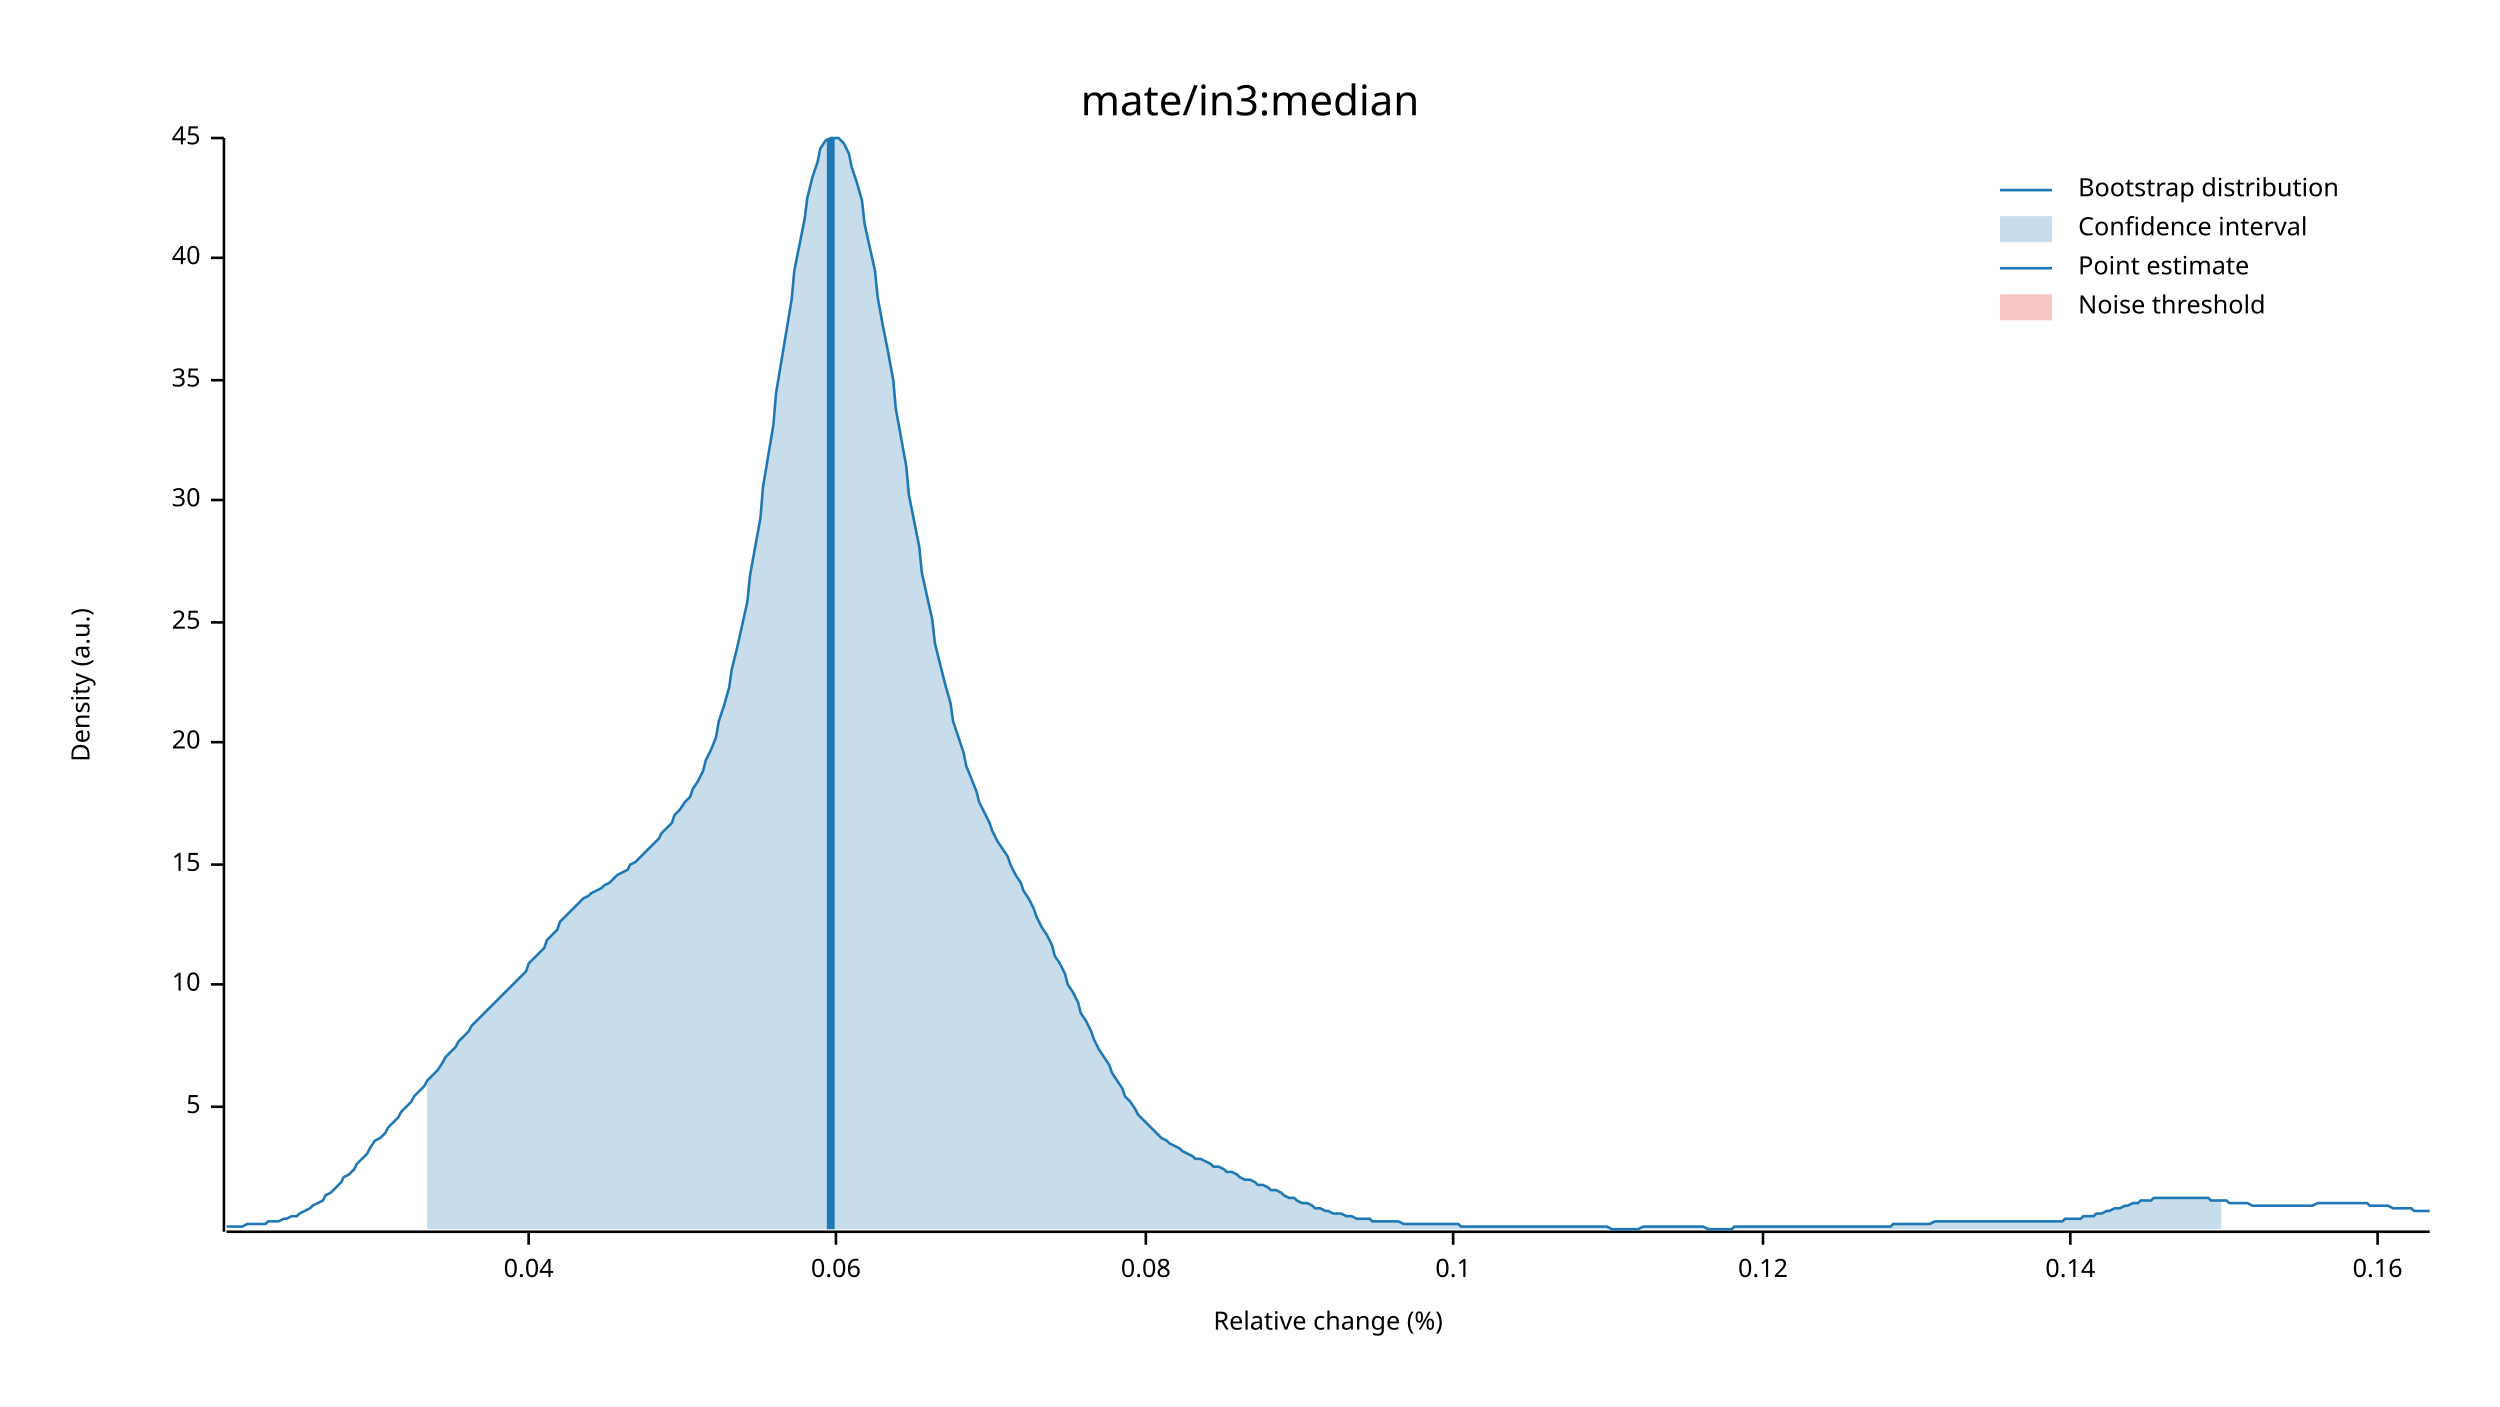
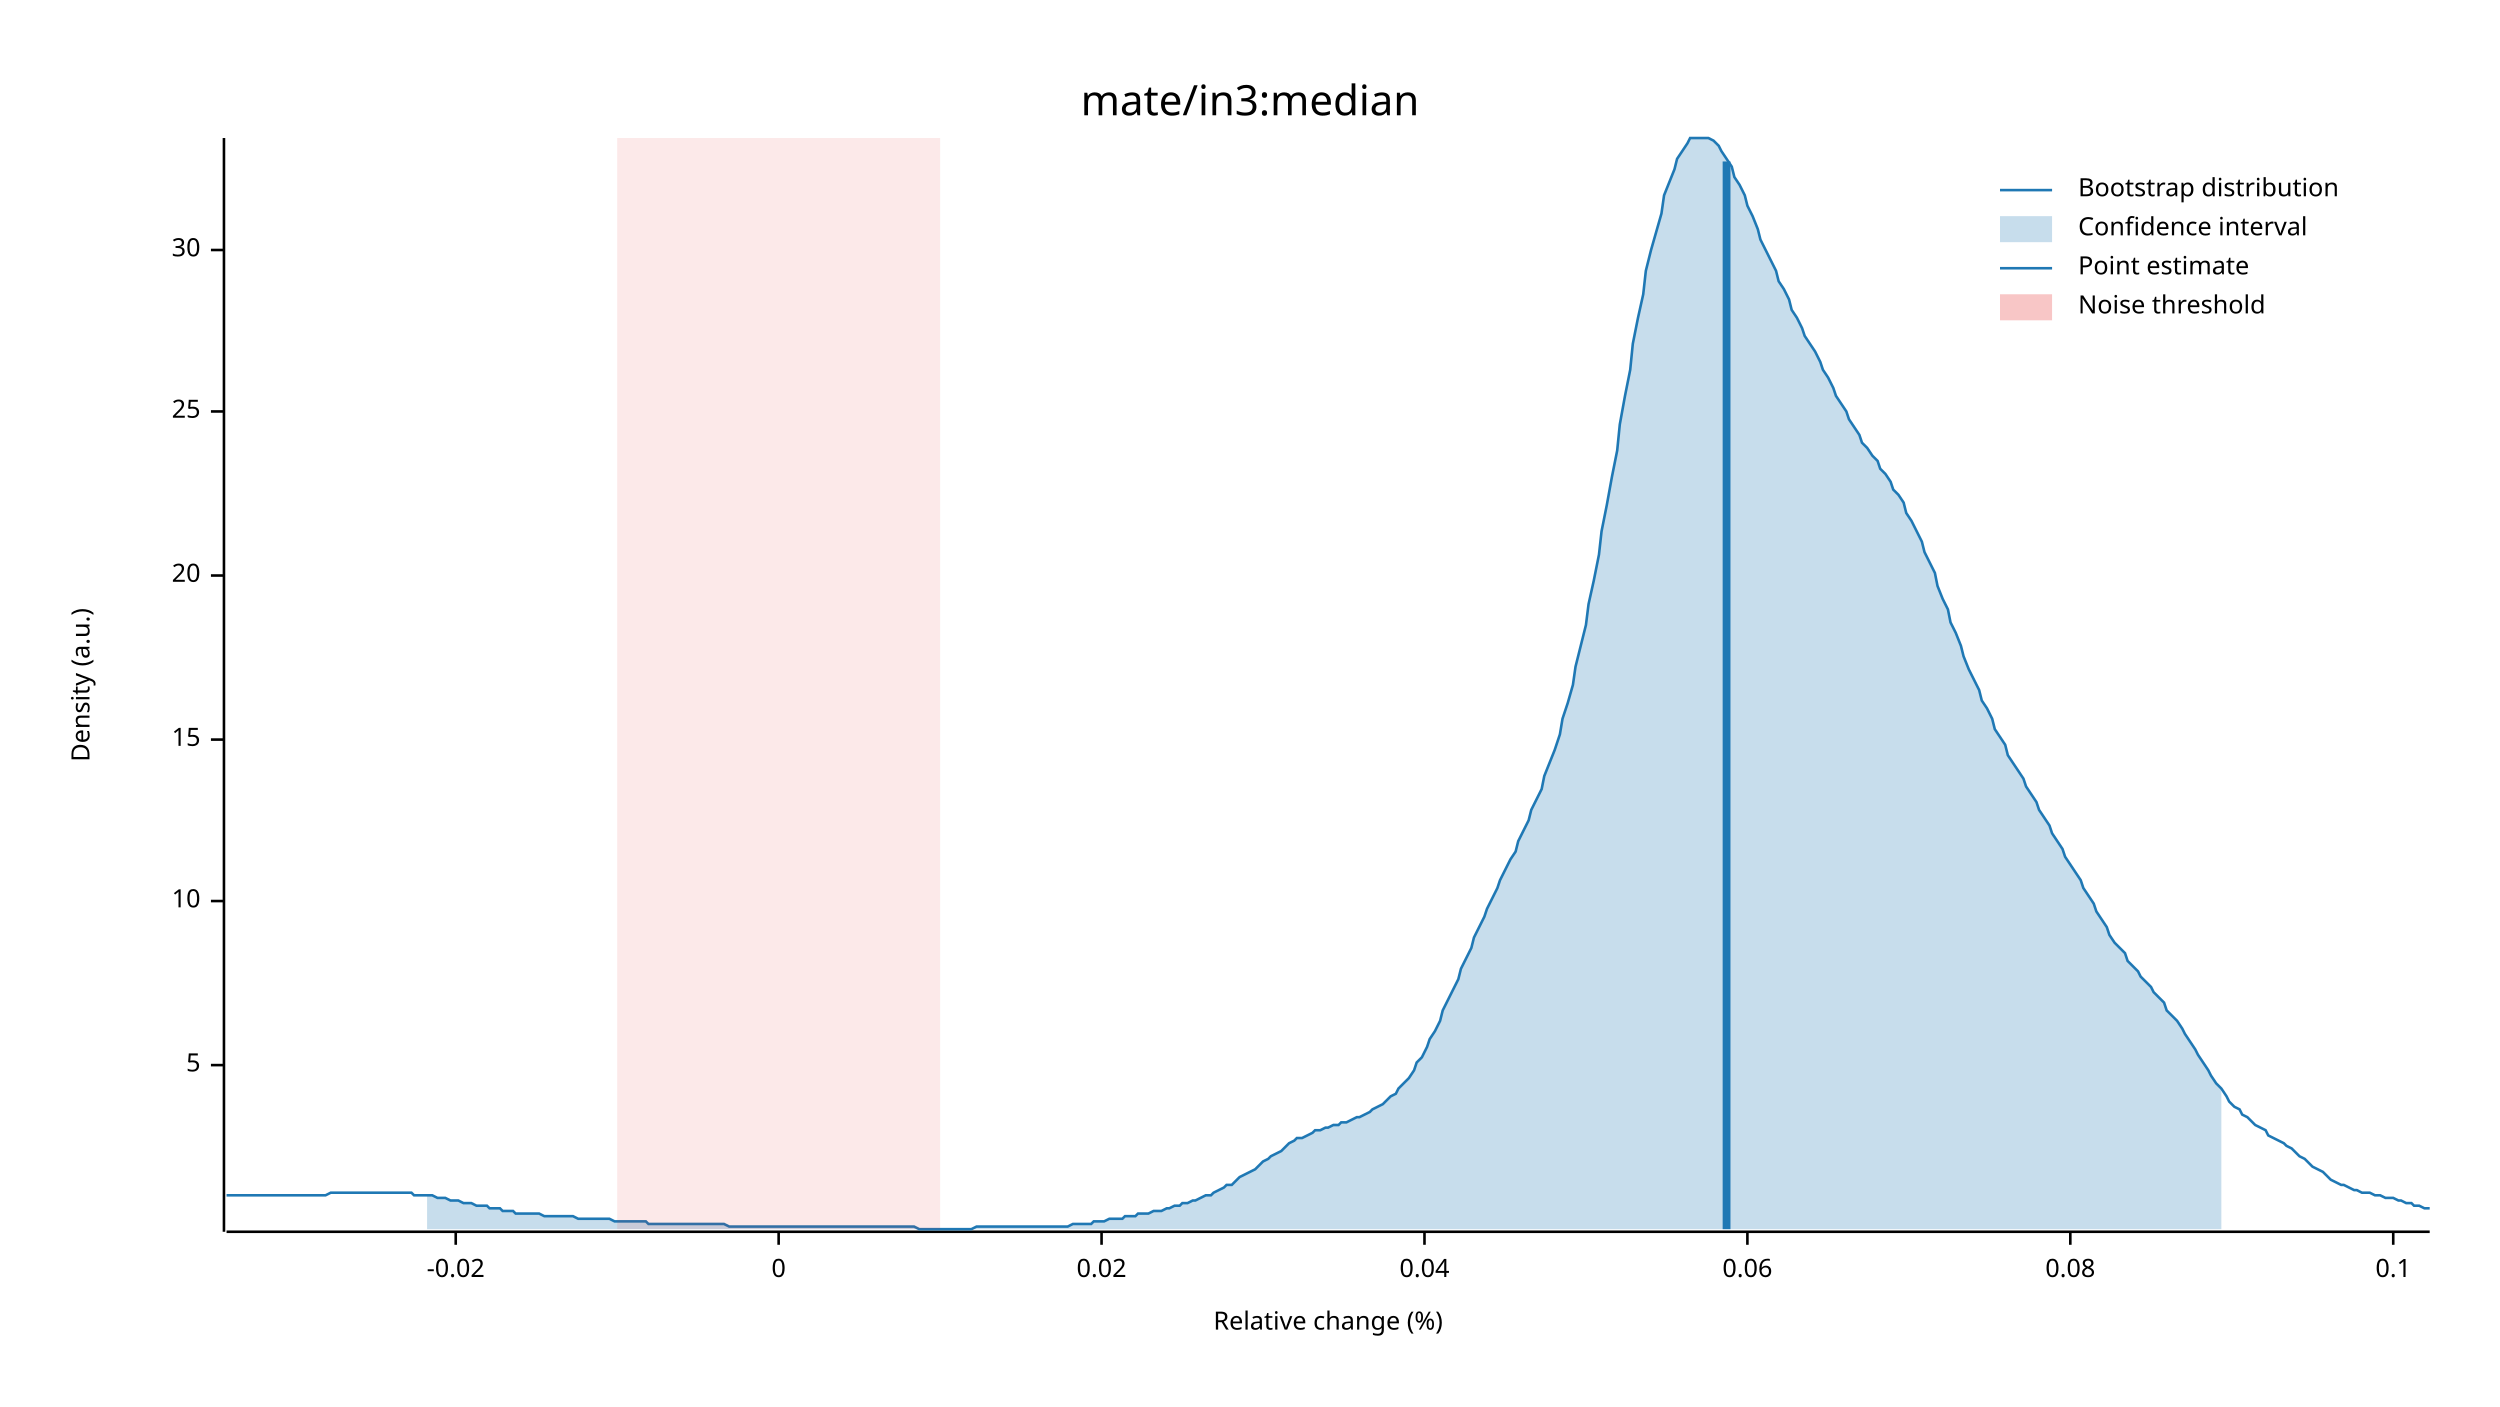
<svg xmlns="http://www.w3.org/2000/svg" width="960" height="540" viewBox="0 0 960 540">
  <text x="480" y="32" dy="0.76em" text-anchor="middle" font-family="sans-serif" font-size="16.129" opacity="1" fill="#000000">
mate/in3:median
</text>
  <text x="27" y="263" dy="0.76em" text-anchor="middle" font-family="sans-serif" font-size="9.677" opacity="1" fill="#000000" transform="rotate(270, 27, 263)">
Density (a.u.)
</text>
  <text x="510" y="513" dy="-0.5ex" text-anchor="middle" font-family="sans-serif" font-size="9.677" opacity="1" fill="#000000">
Relative change (%)
</text>
  <polyline fill="none" opacity="1" stroke="#000000" stroke-width="1" points="86,53 86,473 " />
-   <text x="77" y="425" dy="0.5ex" text-anchor="end" font-family="sans-serif" font-size="9.677" opacity="1" fill="#000000">
+   <text x="77" y="409" dy="0.5ex" text-anchor="end" font-family="sans-serif" font-size="9.677" opacity="1" fill="#000000">
5
</text>
-   <polyline fill="none" opacity="1" stroke="#000000" stroke-width="1" points="81,425 86,425 " />
-   <text x="77" y="378" dy="0.5ex" text-anchor="end" font-family="sans-serif" font-size="9.677" opacity="1" fill="#000000">
+   <polyline fill="none" opacity="1" stroke="#000000" stroke-width="1" points="81,409 86,409 " />
+   <text x="77" y="346" dy="0.5ex" text-anchor="end" font-family="sans-serif" font-size="9.677" opacity="1" fill="#000000">
10
</text>
-   <polyline fill="none" opacity="1" stroke="#000000" stroke-width="1" points="81,378 86,378 " />
-   <text x="77" y="332" dy="0.5ex" text-anchor="end" font-family="sans-serif" font-size="9.677" opacity="1" fill="#000000">
+   <polyline fill="none" opacity="1" stroke="#000000" stroke-width="1" points="81,346 86,346 " />
+   <text x="77" y="284" dy="0.5ex" text-anchor="end" font-family="sans-serif" font-size="9.677" opacity="1" fill="#000000">
15
</text>
-   <polyline fill="none" opacity="1" stroke="#000000" stroke-width="1" points="81,332 86,332 " />
-   <text x="77" y="285" dy="0.5ex" text-anchor="end" font-family="sans-serif" font-size="9.677" opacity="1" fill="#000000">
+   <polyline fill="none" opacity="1" stroke="#000000" stroke-width="1" points="81,284 86,284 " />
+   <text x="77" y="221" dy="0.5ex" text-anchor="end" font-family="sans-serif" font-size="9.677" opacity="1" fill="#000000">
20
</text>
-   <polyline fill="none" opacity="1" stroke="#000000" stroke-width="1" points="81,285 86,285 " />
-   <text x="77" y="239" dy="0.5ex" text-anchor="end" font-family="sans-serif" font-size="9.677" opacity="1" fill="#000000">
+   <polyline fill="none" opacity="1" stroke="#000000" stroke-width="1" points="81,221 86,221 " />
+   <text x="77" y="158" dy="0.5ex" text-anchor="end" font-family="sans-serif" font-size="9.677" opacity="1" fill="#000000">
25
</text>
-   <polyline fill="none" opacity="1" stroke="#000000" stroke-width="1" points="81,239 86,239 " />
-   <text x="77" y="192" dy="0.5ex" text-anchor="end" font-family="sans-serif" font-size="9.677" opacity="1" fill="#000000">
+   <polyline fill="none" opacity="1" stroke="#000000" stroke-width="1" points="81,158 86,158 " />
+   <text x="77" y="96" dy="0.5ex" text-anchor="end" font-family="sans-serif" font-size="9.677" opacity="1" fill="#000000">
30
</text>
-   <polyline fill="none" opacity="1" stroke="#000000" stroke-width="1" points="81,192 86,192 " />
-   <text x="77" y="146" dy="0.5ex" text-anchor="end" font-family="sans-serif" font-size="9.677" opacity="1" fill="#000000">
- 35
+   <polyline fill="none" opacity="1" stroke="#000000" stroke-width="1" points="81,96 86,96 " />
+   <polyline fill="none" opacity="1" stroke="#000000" stroke-width="1" points="87,473 933,473 " />
+   <text x="175" y="483" dy="0.76em" text-anchor="middle" font-family="sans-serif" font-size="9.677" opacity="1" fill="#000000">
+ -0.02
</text>
-   <polyline fill="none" opacity="1" stroke="#000000" stroke-width="1" points="81,146 86,146 " />
-   <text x="77" y="99" dy="0.5ex" text-anchor="end" font-family="sans-serif" font-size="9.677" opacity="1" fill="#000000">
- 40
+   <polyline fill="none" opacity="1" stroke="#000000" stroke-width="1" points="175,473 175,478 " />
+   <text x="299" y="483" dy="0.76em" text-anchor="middle" font-family="sans-serif" font-size="9.677" opacity="1" fill="#000000">
+ 0
</text>
-   <polyline fill="none" opacity="1" stroke="#000000" stroke-width="1" points="81,99 86,99 " />
-   <text x="77" y="53" dy="0.5ex" text-anchor="end" font-family="sans-serif" font-size="9.677" opacity="1" fill="#000000">
- 45
+   <polyline fill="none" opacity="1" stroke="#000000" stroke-width="1" points="299,473 299,478 " />
+   <text x="423" y="483" dy="0.76em" text-anchor="middle" font-family="sans-serif" font-size="9.677" opacity="1" fill="#000000">
+ 0.02
</text>
-   <polyline fill="none" opacity="1" stroke="#000000" stroke-width="1" points="81,53 86,53 " />
-   <polyline fill="none" opacity="1" stroke="#000000" stroke-width="1" points="87,473 933,473 " />
-   <text x="203" y="483" dy="0.76em" text-anchor="middle" font-family="sans-serif" font-size="9.677" opacity="1" fill="#000000">
+   <polyline fill="none" opacity="1" stroke="#000000" stroke-width="1" points="423,473 423,478 " />
+   <text x="547" y="483" dy="0.76em" text-anchor="middle" font-family="sans-serif" font-size="9.677" opacity="1" fill="#000000">
0.04
</text>
-   <polyline fill="none" opacity="1" stroke="#000000" stroke-width="1" points="203,473 203,478 " />
-   <text x="321" y="483" dy="0.76em" text-anchor="middle" font-family="sans-serif" font-size="9.677" opacity="1" fill="#000000">
+   <polyline fill="none" opacity="1" stroke="#000000" stroke-width="1" points="547,473 547,478 " />
+   <text x="671" y="483" dy="0.76em" text-anchor="middle" font-family="sans-serif" font-size="9.677" opacity="1" fill="#000000">
0.06
</text>
-   <polyline fill="none" opacity="1" stroke="#000000" stroke-width="1" points="321,473 321,478 " />
-   <text x="440" y="483" dy="0.76em" text-anchor="middle" font-family="sans-serif" font-size="9.677" opacity="1" fill="#000000">
+   <polyline fill="none" opacity="1" stroke="#000000" stroke-width="1" points="671,473 671,478 " />
+   <text x="795" y="483" dy="0.76em" text-anchor="middle" font-family="sans-serif" font-size="9.677" opacity="1" fill="#000000">
0.08
</text>
-   <polyline fill="none" opacity="1" stroke="#000000" stroke-width="1" points="440,473 440,478 " />
-   <text x="558" y="483" dy="0.76em" text-anchor="middle" font-family="sans-serif" font-size="9.677" opacity="1" fill="#000000">
+   <polyline fill="none" opacity="1" stroke="#000000" stroke-width="1" points="795,473 795,478 " />
+   <text x="919" y="483" dy="0.76em" text-anchor="middle" font-family="sans-serif" font-size="9.677" opacity="1" fill="#000000">
0.1
</text>
-   <polyline fill="none" opacity="1" stroke="#000000" stroke-width="1" points="558,473 558,478 " />
-   <text x="677" y="483" dy="0.76em" text-anchor="middle" font-family="sans-serif" font-size="9.677" opacity="1" fill="#000000">
- 0.12
- </text>
-   <polyline fill="none" opacity="1" stroke="#000000" stroke-width="1" points="677,473 677,478 " />
-   <text x="795" y="483" dy="0.76em" text-anchor="middle" font-family="sans-serif" font-size="9.677" opacity="1" fill="#000000">
- 0.14
- </text>
-   <polyline fill="none" opacity="1" stroke="#000000" stroke-width="1" points="795,473 795,478 " />
-   <text x="913" y="483" dy="0.76em" text-anchor="middle" font-family="sans-serif" font-size="9.677" opacity="1" fill="#000000">
- 0.16
- </text>
-   <polyline fill="none" opacity="1" stroke="#000000" stroke-width="1" points="913,473 913,478 " />
-   <polyline fill="none" opacity="1" stroke="#1F78B4" stroke-width="1" points="87,471 88,471 90,471 92,471 93,471 95,470 97,470 98,470 100,470 102,470 103,469 105,469 107,469 109,468 110,468 112,467 114,467 115,466 117,465 119,464 120,463 122,462 124,461 125,459 127,458 129,456 131,454 132,452 134,451 136,449 137,447 139,445 141,443 142,441 144,438 146,437 148,435 149,433 151,431 153,429 154,427 156,425 158,423 159,421 161,419 163,417 164,415 166,413 168,411 170,408 171,406 173,404 175,402 176,400 178,398 180,396 181,394 183,392 185,390 187,388 188,387 190,385 192,383 193,382 195,380 197,378 198,377 200,375 202,373 203,370 205,368 207,366 209,364 210,361 212,359 214,357 215,354 217,352 219,350 220,349 222,347 224,345 226,344 227,343 229,342 231,341 232,340 234,339 236,337 237,336 239,335 241,334 242,332 244,331 246,329 248,327 249,326 251,324 253,322 254,320 256,318 258,316 259,313 261,311 263,308 265,306 266,303 268,300 270,296 271,292 273,288 275,283 276,277 278,271 280,264 281,257 283,249 285,240 287,231 288,221 290,210 292,199 293,187 295,175 297,163 298,151 300,139 302,127 304,115 305,104 307,94 309,84 310,76 312,68 314,62 315,57 317,54 319,53 320,53 322,53 324,55 326,59 327,64 329,70 331,77 332,86 334,95 336,104 337,114 339,125 341,135 343,146 344,157 346,168 348,179 349,190 351,200 353,210 354,220 356,229 358,238 359,247 361,255 363,263 365,270 366,277 368,283 370,289 371,294 373,299 375,304 376,308 378,312 380,316 381,319 383,323 385,326 387,329 388,332 390,336 392,339 393,342 395,345 397,349 398,352 400,356 402,359 404,363 405,367 407,370 409,374 410,378 412,381 414,385 415,389 417,392 419,396 420,399 422,403 424,406 426,409 427,412 429,415 431,418 432,421 434,423 436,426 437,428 439,430 441,432 443,434 444,435 446,437 448,438 449,439 451,440 453,441 454,442 456,443 458,444 459,445 461,445 463,446 465,447 466,448 468,448 470,449 471,450 473,450 475,451 476,452 478,453 480,453 482,454 483,455 485,455 487,456 488,457 490,457 492,458 493,459 495,460 497,460 498,461 500,462 502,462 504,463 505,464 507,464 509,465 510,465 512,466 514,466 515,466 517,467 519,467 521,468 522,468 524,468 526,468 527,469 529,469 531,469 532,469 534,469 536,469 537,469 539,470 541,470 543,470 544,470 546,470 548,470 549,470 551,470 553,470 554,470 556,470 558,470 560,470 561,471 563,471 565,471 566,471 568,471 570,471 571,471 573,471 575,471 576,471 578,471 580,471 582,471 583,471 585,471 587,471 588,471 590,471 592,471 593,471 595,471 597,471 599,471 600,471 602,471 604,471 605,471 607,471 609,471 610,471 612,471 614,471 615,471 617,471 619,472 621,472 622,472 624,472 626,472 627,472 629,472 631,471 632,471 634,471 636,471 638,471 639,471 641,471 643,471 644,471 646,471 648,471 649,471 651,471 653,471 654,471 656,472 658,472 660,472 661,472 663,472 665,472 666,471 668,471 670,471 671,471 673,471 675,471 676,471 678,471 680,471 682,471 683,471 685,471 687,471 688,471 690,471 692,471 693,471 695,471 697,471 699,471 700,471 702,471 704,471 705,471 707,471 709,471 710,471 712,471 714,471 715,471 717,471 719,471 721,471 722,471 724,471 726,471 727,470 729,470 731,470 732,470 734,470 736,470 738,470 739,470 741,470 743,469 744,469 746,469 748,469 749,469 751,469 753,469 754,469 756,469 758,469 760,469 761,469 763,469 765,469 766,469 768,469 770,469 771,469 773,469 775,469 777,469 778,469 780,469 782,469 783,469 785,469 787,469 788,469 790,469 792,469 793,468 795,468 797,468 799,468 800,467 802,467 804,467 805,466 807,466 809,465 810,465 812,464 814,464 816,463 817,463 819,462 821,462 822,461 824,461 826,461 827,460 829,460 831,460 832,460 834,460 836,460 838,460 839,460 841,460 843,460 844,460 846,460 848,460 849,461 851,461 853,461 855,461 856,462 858,462 860,462 861,462 863,462 865,463 866,463 868,463 870,463 871,463 873,463 875,463 877,463 878,463 880,463 882,463 883,463 885,463 887,463 888,463 890,462 892,462 894,462 895,462 897,462 899,462 900,462 902,462 904,462 905,462 907,462 909,462 910,463 912,463 914,463 916,463 917,463 919,464 921,464 922,464 924,464 926,464 927,465 929,465 931,465 933,465 " />
-   <polygon opacity="0.25" fill="#1F78B4" points="164,415 166,413 168,411 170,408 171,406 173,404 175,402 176,400 178,398 180,396 181,394 183,392 185,390 187,388 188,387 190,385 192,383 193,382 195,380 197,378 198,377 200,375 202,373 203,370 205,368 207,366 209,364 210,361 212,359 214,357 215,354 217,352 219,350 220,349 222,347 224,345 226,344 227,343 229,342 231,341 232,340 234,339 236,337 237,336 239,335 241,334 242,332 244,331 246,329 248,327 249,326 251,324 253,322 254,320 256,318 258,316 259,313 261,311 263,308 265,306 266,303 268,300 270,296 271,292 273,288 275,283 276,277 278,271 280,264 281,257 283,249 285,240 287,231 288,221 290,210 292,199 293,187 295,175 297,163 298,151 300,139 302,127 304,115 305,104 307,94 309,84 310,76 312,68 314,62 315,57 317,54 319,53 320,53 322,53 324,55 326,59 327,64 329,70 331,77 332,86 334,95 336,104 337,114 339,125 341,135 343,146 344,157 346,168 348,179 349,190 351,200 353,210 354,220 356,229 358,238 359,247 361,255 363,263 365,270 366,277 368,283 370,289 371,294 373,299 375,304 376,308 378,312 380,316 381,319 383,323 385,326 387,329 388,332 390,336 392,339 393,342 395,345 397,349 398,352 400,356 402,359 404,363 405,367 407,370 409,374 410,378 412,381 414,385 415,389 417,392 419,396 420,399 422,403 424,406 426,409 427,412 429,415 431,418 432,421 434,423 436,426 437,428 439,430 441,432 443,434 444,435 446,437 448,438 449,439 451,440 453,441 454,442 456,443 458,444 459,445 461,445 463,446 465,447 466,448 468,448 470,449 471,450 473,450 475,451 476,452 478,453 480,453 482,454 483,455 485,455 487,456 488,457 490,457 492,458 493,459 495,460 497,460 498,461 500,462 502,462 504,463 505,464 507,464 509,465 510,465 512,466 514,466 515,466 517,467 519,467 521,468 522,468 524,468 526,468 527,469 529,469 531,469 532,469 534,469 536,469 537,469 539,470 541,470 543,470 544,470 546,470 548,470 549,470 551,470 553,470 554,470 556,470 558,470 560,470 561,471 563,471 565,471 566,471 568,471 570,471 571,471 573,471 575,471 576,471 578,471 580,471 582,471 583,471 585,471 587,471 588,471 590,471 592,471 593,471 595,471 597,471 599,471 600,471 602,471 604,471 605,471 607,471 609,471 610,471 612,471 614,471 615,471 617,471 619,472 621,472 622,472 624,472 626,472 627,472 629,472 631,471 632,471 634,471 636,471 638,471 639,471 641,471 643,471 644,471 646,471 648,471 649,471 651,471 653,471 654,471 656,472 658,472 660,472 661,472 663,472 665,472 666,471 668,471 670,471 671,471 673,471 675,471 676,471 678,471 680,471 682,471 683,471 685,471 687,471 688,471 690,471 692,471 693,471 695,471 697,471 699,471 700,471 702,471 704,471 705,471 707,471 709,471 710,471 712,471 714,471 715,471 717,471 719,471 721,471 722,471 724,471 726,471 727,470 729,470 731,470 732,470 734,470 736,470 738,470 739,470 741,470 743,469 744,469 746,469 748,469 749,469 751,469 753,469 754,469 756,469 758,469 760,469 761,469 763,469 765,469 766,469 768,469 770,469 771,469 773,469 775,469 777,469 778,469 780,469 782,469 783,469 785,469 787,469 788,469 790,469 792,469 793,468 795,468 797,468 799,468 800,467 802,467 804,467 805,466 807,466 809,465 810,465 812,464 814,464 816,463 817,463 819,462 821,462 822,461 824,461 826,461 827,460 829,460 831,460 832,460 834,460 836,460 838,460 839,460 841,460 843,460 844,460 846,460 848,460 849,461 851,461 853,461 853,472 164,472 " />
-   <polyline fill="none" opacity="1" stroke="#1F78B4" stroke-width="3" points="319,472 319,53 " />
-   <rect x="510" y="53" width="0" height="419" opacity="0.1" fill="#E31A1C" stroke="none" />
+   <polyline fill="none" opacity="1" stroke="#000000" stroke-width="1" points="919,473 919,478 " />
+   <polyline fill="none" opacity="1" stroke="#1F78B4" stroke-width="1" points="87,459 88,459 90,459 92,459 93,459 95,459 97,459 98,459 100,459 102,459 103,459 105,459 107,459 109,459 110,459 112,459 114,459 115,459 117,459 119,459 120,459 122,459 124,459 125,459 127,458 129,458 131,458 132,458 134,458 136,458 137,458 139,458 141,458 142,458 144,458 146,458 148,458 149,458 151,458 153,458 154,458 156,458 158,458 159,459 161,459 163,459 164,459 166,459 168,460 170,460 171,460 173,461 175,461 176,461 178,462 180,462 181,462 183,463 185,463 187,463 188,464 190,464 192,464 193,465 195,465 197,465 198,466 200,466 202,466 203,466 205,466 207,466 209,467 210,467 212,467 214,467 215,467 217,467 219,467 220,467 222,468 224,468 226,468 227,468 229,468 231,468 232,468 234,468 236,469 237,469 239,469 241,469 242,469 244,469 246,469 248,469 249,470 251,470 253,470 254,470 256,470 258,470 259,470 261,470 263,470 265,470 266,470 268,470 270,470 271,470 273,470 275,470 276,470 278,470 280,471 281,471 283,471 285,471 287,471 288,471 290,471 292,471 293,471 295,471 297,471 298,471 300,471 302,471 304,471 305,471 307,471 309,471 310,471 312,471 314,471 315,471 317,471 319,471 320,471 322,471 324,471 326,471 327,471 329,471 331,471 332,471 334,471 336,471 337,471 339,471 341,471 343,471 344,471 346,471 348,471 349,471 351,471 353,472 354,472 356,472 358,472 359,472 361,472 363,472 365,472 366,472 368,472 370,472 371,472 373,472 375,471 376,471 378,471 380,471 381,471 383,471 385,471 387,471 388,471 390,471 392,471 393,471 395,471 397,471 398,471 400,471 402,471 404,471 405,471 407,471 409,471 410,471 412,470 414,470 415,470 417,470 419,470 420,469 422,469 424,469 426,468 427,468 429,468 431,468 432,467 434,467 436,467 437,466 439,466 441,466 443,465 444,465 446,465 448,464 449,464 451,463 453,463 454,462 456,462 458,461 459,461 461,460 463,459 465,459 466,458 468,457 470,456 471,455 473,455 475,453 476,452 478,451 480,450 482,449 483,448 485,446 487,445 488,444 490,443 492,442 493,441 495,439 497,438 498,437 500,437 502,436 504,435 505,434 507,434 509,433 510,433 512,432 514,432 515,431 517,431 519,430 521,429 522,429 524,428 526,427 527,426 529,425 531,424 532,423 534,421 536,420 537,418 539,416 541,414 543,411 544,408 546,406 548,402 549,399 551,396 553,392 554,388 556,384 558,380 560,376 561,372 563,368 565,364 566,360 568,356 570,352 571,349 573,345 575,341 576,338 578,334 580,330 582,327 583,323 585,319 587,315 588,311 590,307 592,303 593,298 595,293 597,288 599,282 600,276 602,270 604,263 605,256 607,248 609,240 610,232 612,223 614,213 615,204 617,194 619,183 621,173 622,163 624,152 626,142 627,132 629,122 631,113 632,104 634,96 636,89 638,82 639,75 641,70 643,65 644,61 646,58 648,55 649,53 651,53 653,53 654,53 656,53 658,54 660,56 661,58 663,61 665,64 666,68 668,71 670,75 671,79 673,83 675,88 676,92 678,96 680,100 682,104 683,108 685,111 687,115 688,119 690,122 692,126 693,129 695,132 697,135 699,139 700,142 702,145 704,149 705,152 707,155 709,158 710,161 712,164 714,167 715,170 717,172 719,175 721,177 722,180 724,182 726,185 727,188 729,190 731,193 732,197 734,200 736,204 738,208 739,212 741,216 743,220 744,225 746,230 748,234 749,239 751,243 753,248 754,252 756,257 758,261 760,265 761,269 763,272 765,276 766,280 768,283 770,286 771,290 773,293 775,296 777,299 778,302 780,305 782,308 783,311 785,314 787,317 788,320 790,323 792,326 793,329 795,332 797,335 799,338 800,341 802,344 804,347 805,350 807,353 809,356 810,359 812,362 814,364 816,366 817,369 819,371 821,373 822,375 824,377 826,379 827,381 829,383 831,385 832,388 834,390 836,392 838,395 839,397 841,400 843,403 844,405 846,408 848,411 849,413 851,416 853,418 855,421 856,423 858,425 860,426 861,428 863,429 865,431 866,432 868,433 870,434 871,436 873,437 875,438 877,439 878,440 880,441 882,443 883,444 885,445 887,447 888,448 890,449 892,450 894,452 895,453 897,454 899,455 900,455 902,456 904,457 905,457 907,458 909,458 910,458 912,459 914,459 916,460 917,460 919,460 921,461 922,461 924,462 926,462 927,463 929,463 931,464 933,464 " />
+   <polygon opacity="0.25" fill="#1F78B4" points="164,459 166,459 168,460 170,460 171,460 173,461 175,461 176,461 178,462 180,462 181,462 183,463 185,463 187,463 188,464 190,464 192,464 193,465 195,465 197,465 198,466 200,466 202,466 203,466 205,466 207,466 209,467 210,467 212,467 214,467 215,467 217,467 219,467 220,467 222,468 224,468 226,468 227,468 229,468 231,468 232,468 234,468 236,469 237,469 239,469 241,469 242,469 244,469 246,469 248,469 249,470 251,470 253,470 254,470 256,470 258,470 259,470 261,470 263,470 265,470 266,470 268,470 270,470 271,470 273,470 275,470 276,470 278,470 280,471 281,471 283,471 285,471 287,471 288,471 290,471 292,471 293,471 295,471 297,471 298,471 300,471 302,471 304,471 305,471 307,471 309,471 310,471 312,471 314,471 315,471 317,471 319,471 320,471 322,471 324,471 326,471 327,471 329,471 331,471 332,471 334,471 336,471 337,471 339,471 341,471 343,471 344,471 346,471 348,471 349,471 351,471 353,472 354,472 356,472 358,472 359,472 361,472 363,472 365,472 366,472 368,472 370,472 371,472 373,472 375,471 376,471 378,471 380,471 381,471 383,471 385,471 387,471 388,471 390,471 392,471 393,471 395,471 397,471 398,471 400,471 402,471 404,471 405,471 407,471 409,471 410,471 412,470 414,470 415,470 417,470 419,470 420,469 422,469 424,469 426,468 427,468 429,468 431,468 432,467 434,467 436,467 437,466 439,466 441,466 443,465 444,465 446,465 448,464 449,464 451,463 453,463 454,462 456,462 458,461 459,461 461,460 463,459 465,459 466,458 468,457 470,456 471,455 473,455 475,453 476,452 478,451 480,450 482,449 483,448 485,446 487,445 488,444 490,443 492,442 493,441 495,439 497,438 498,437 500,437 502,436 504,435 505,434 507,434 509,433 510,433 512,432 514,432 515,431 517,431 519,430 521,429 522,429 524,428 526,427 527,426 529,425 531,424 532,423 534,421 536,420 537,418 539,416 541,414 543,411 544,408 546,406 548,402 549,399 551,396 553,392 554,388 556,384 558,380 560,376 561,372 563,368 565,364 566,360 568,356 570,352 571,349 573,345 575,341 576,338 578,334 580,330 582,327 583,323 585,319 587,315 588,311 590,307 592,303 593,298 595,293 597,288 599,282 600,276 602,270 604,263 605,256 607,248 609,240 610,232 612,223 614,213 615,204 617,194 619,183 621,173 622,163 624,152 626,142 627,132 629,122 631,113 632,104 634,96 636,89 638,82 639,75 641,70 643,65 644,61 646,58 648,55 649,53 651,53 653,53 654,53 656,53 658,54 660,56 661,58 663,61 665,64 666,68 668,71 670,75 671,79 673,83 675,88 676,92 678,96 680,100 682,104 683,108 685,111 687,115 688,119 690,122 692,126 693,129 695,132 697,135 699,139 700,142 702,145 704,149 705,152 707,155 709,158 710,161 712,164 714,167 715,170 717,172 719,175 721,177 722,180 724,182 726,185 727,188 729,190 731,193 732,197 734,200 736,204 738,208 739,212 741,216 743,220 744,225 746,230 748,234 749,239 751,243 753,248 754,252 756,257 758,261 760,265 761,269 763,272 765,276 766,280 768,283 770,286 771,290 773,293 775,296 777,299 778,302 780,305 782,308 783,311 785,314 787,317 788,320 790,323 792,326 793,329 795,332 797,335 799,338 800,341 802,344 804,347 805,350 807,353 809,356 810,359 812,362 814,364 816,366 817,369 819,371 821,373 822,375 824,377 826,379 827,381 829,383 831,385 832,388 834,390 836,392 838,395 839,397 841,400 843,403 844,405 846,408 848,411 849,413 851,416 853,418 853,472 164,472 " />
+   <polyline fill="none" opacity="1" stroke="#1F78B4" stroke-width="3" points="663,472 663,62 " />
+   <rect x="237" y="53" width="124" height="419" opacity="0.1" fill="#E31A1C" stroke="none" />
  <text x="798" y="68" dy="0.76em" text-anchor="start" font-family="sans-serif" font-size="9.677" opacity="1" fill="#000000">
Bootstrap distribution
</text>
  <text x="798" y="83" dy="0.76em" text-anchor="start" font-family="sans-serif" font-size="9.677" opacity="1" fill="#000000">
Confidence interval
</text>
  <text x="798" y="98" dy="0.76em" text-anchor="start" font-family="sans-serif" font-size="9.677" opacity="1" fill="#000000">
Point estimate
</text>
  <text x="798" y="113" dy="0.76em" text-anchor="start" font-family="sans-serif" font-size="9.677" opacity="1" fill="#000000">
Noise threshold
</text>
  <polyline fill="none" opacity="1" stroke="#1F78B4" stroke-width="1" points="768,73 788,73 " />
  <rect x="768" y="83" width="20" height="10" opacity="0.25" fill="#1F78B4" stroke="none" />
  <polyline fill="none" opacity="1" stroke="#1F78B4" stroke-width="1" points="768,103 788,103 " />
  <rect x="768" y="113" width="20" height="10" opacity="0.25" fill="#E31A1C" stroke="none" />
</svg>
